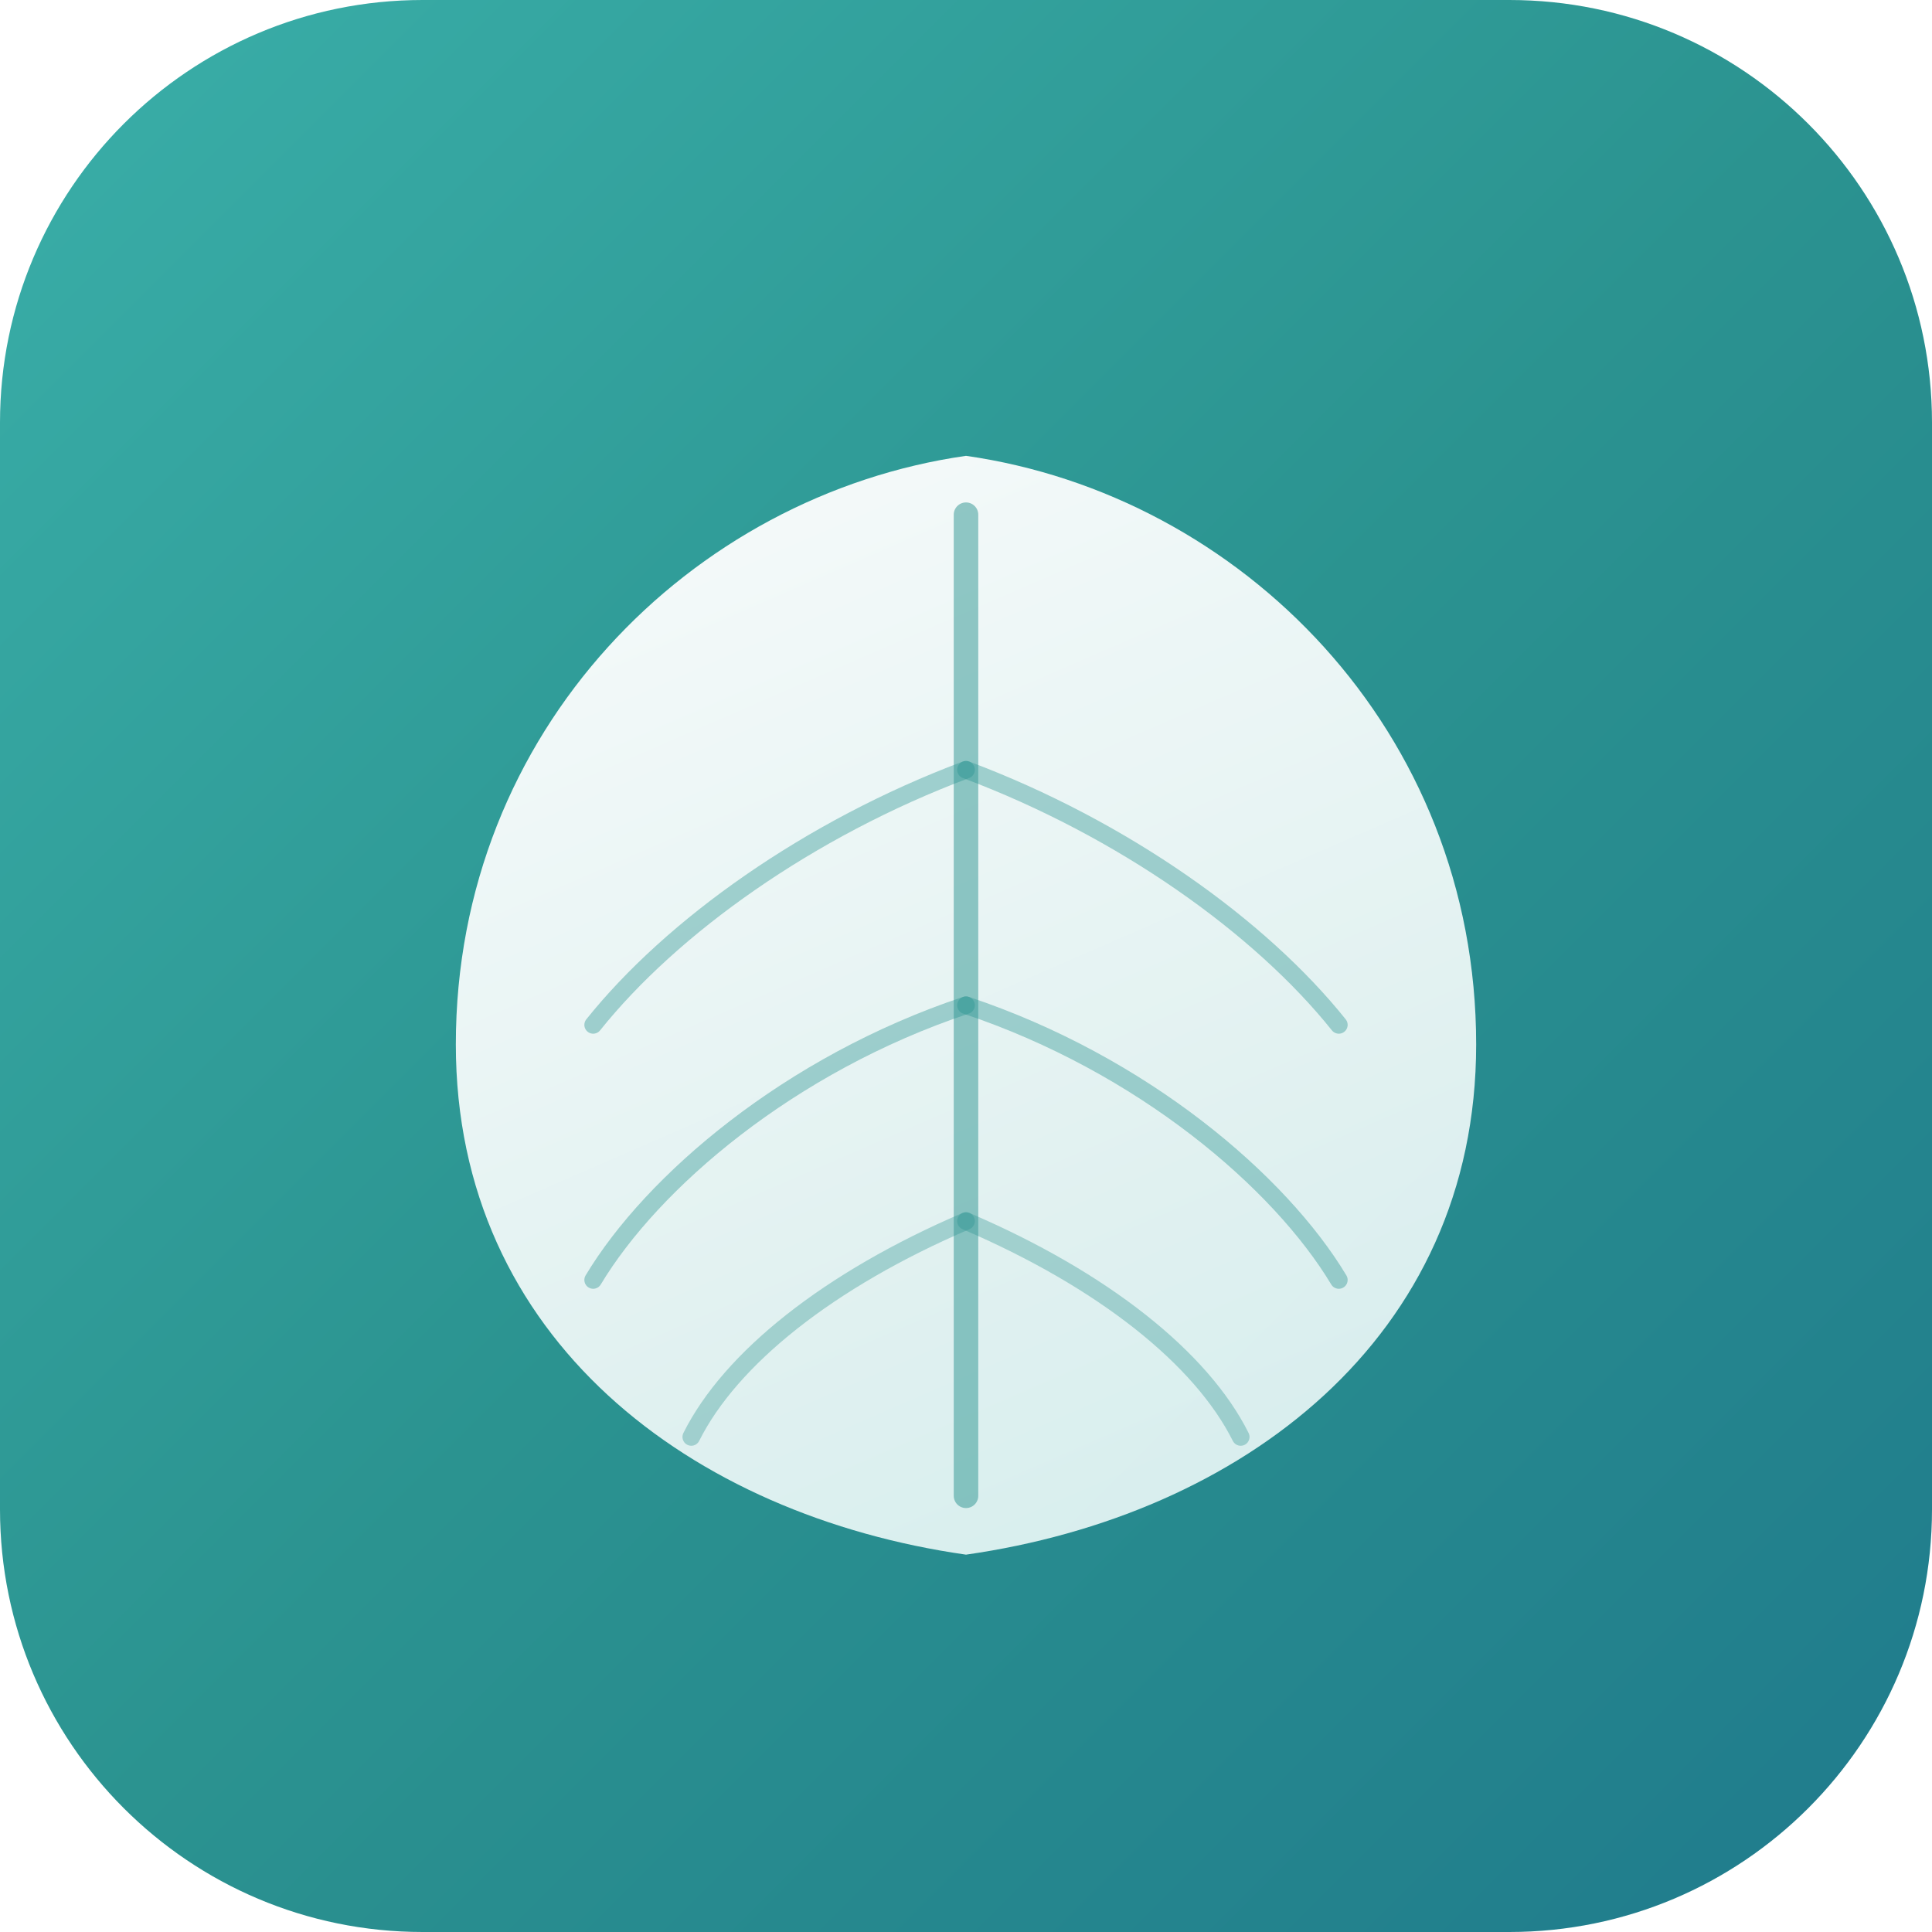
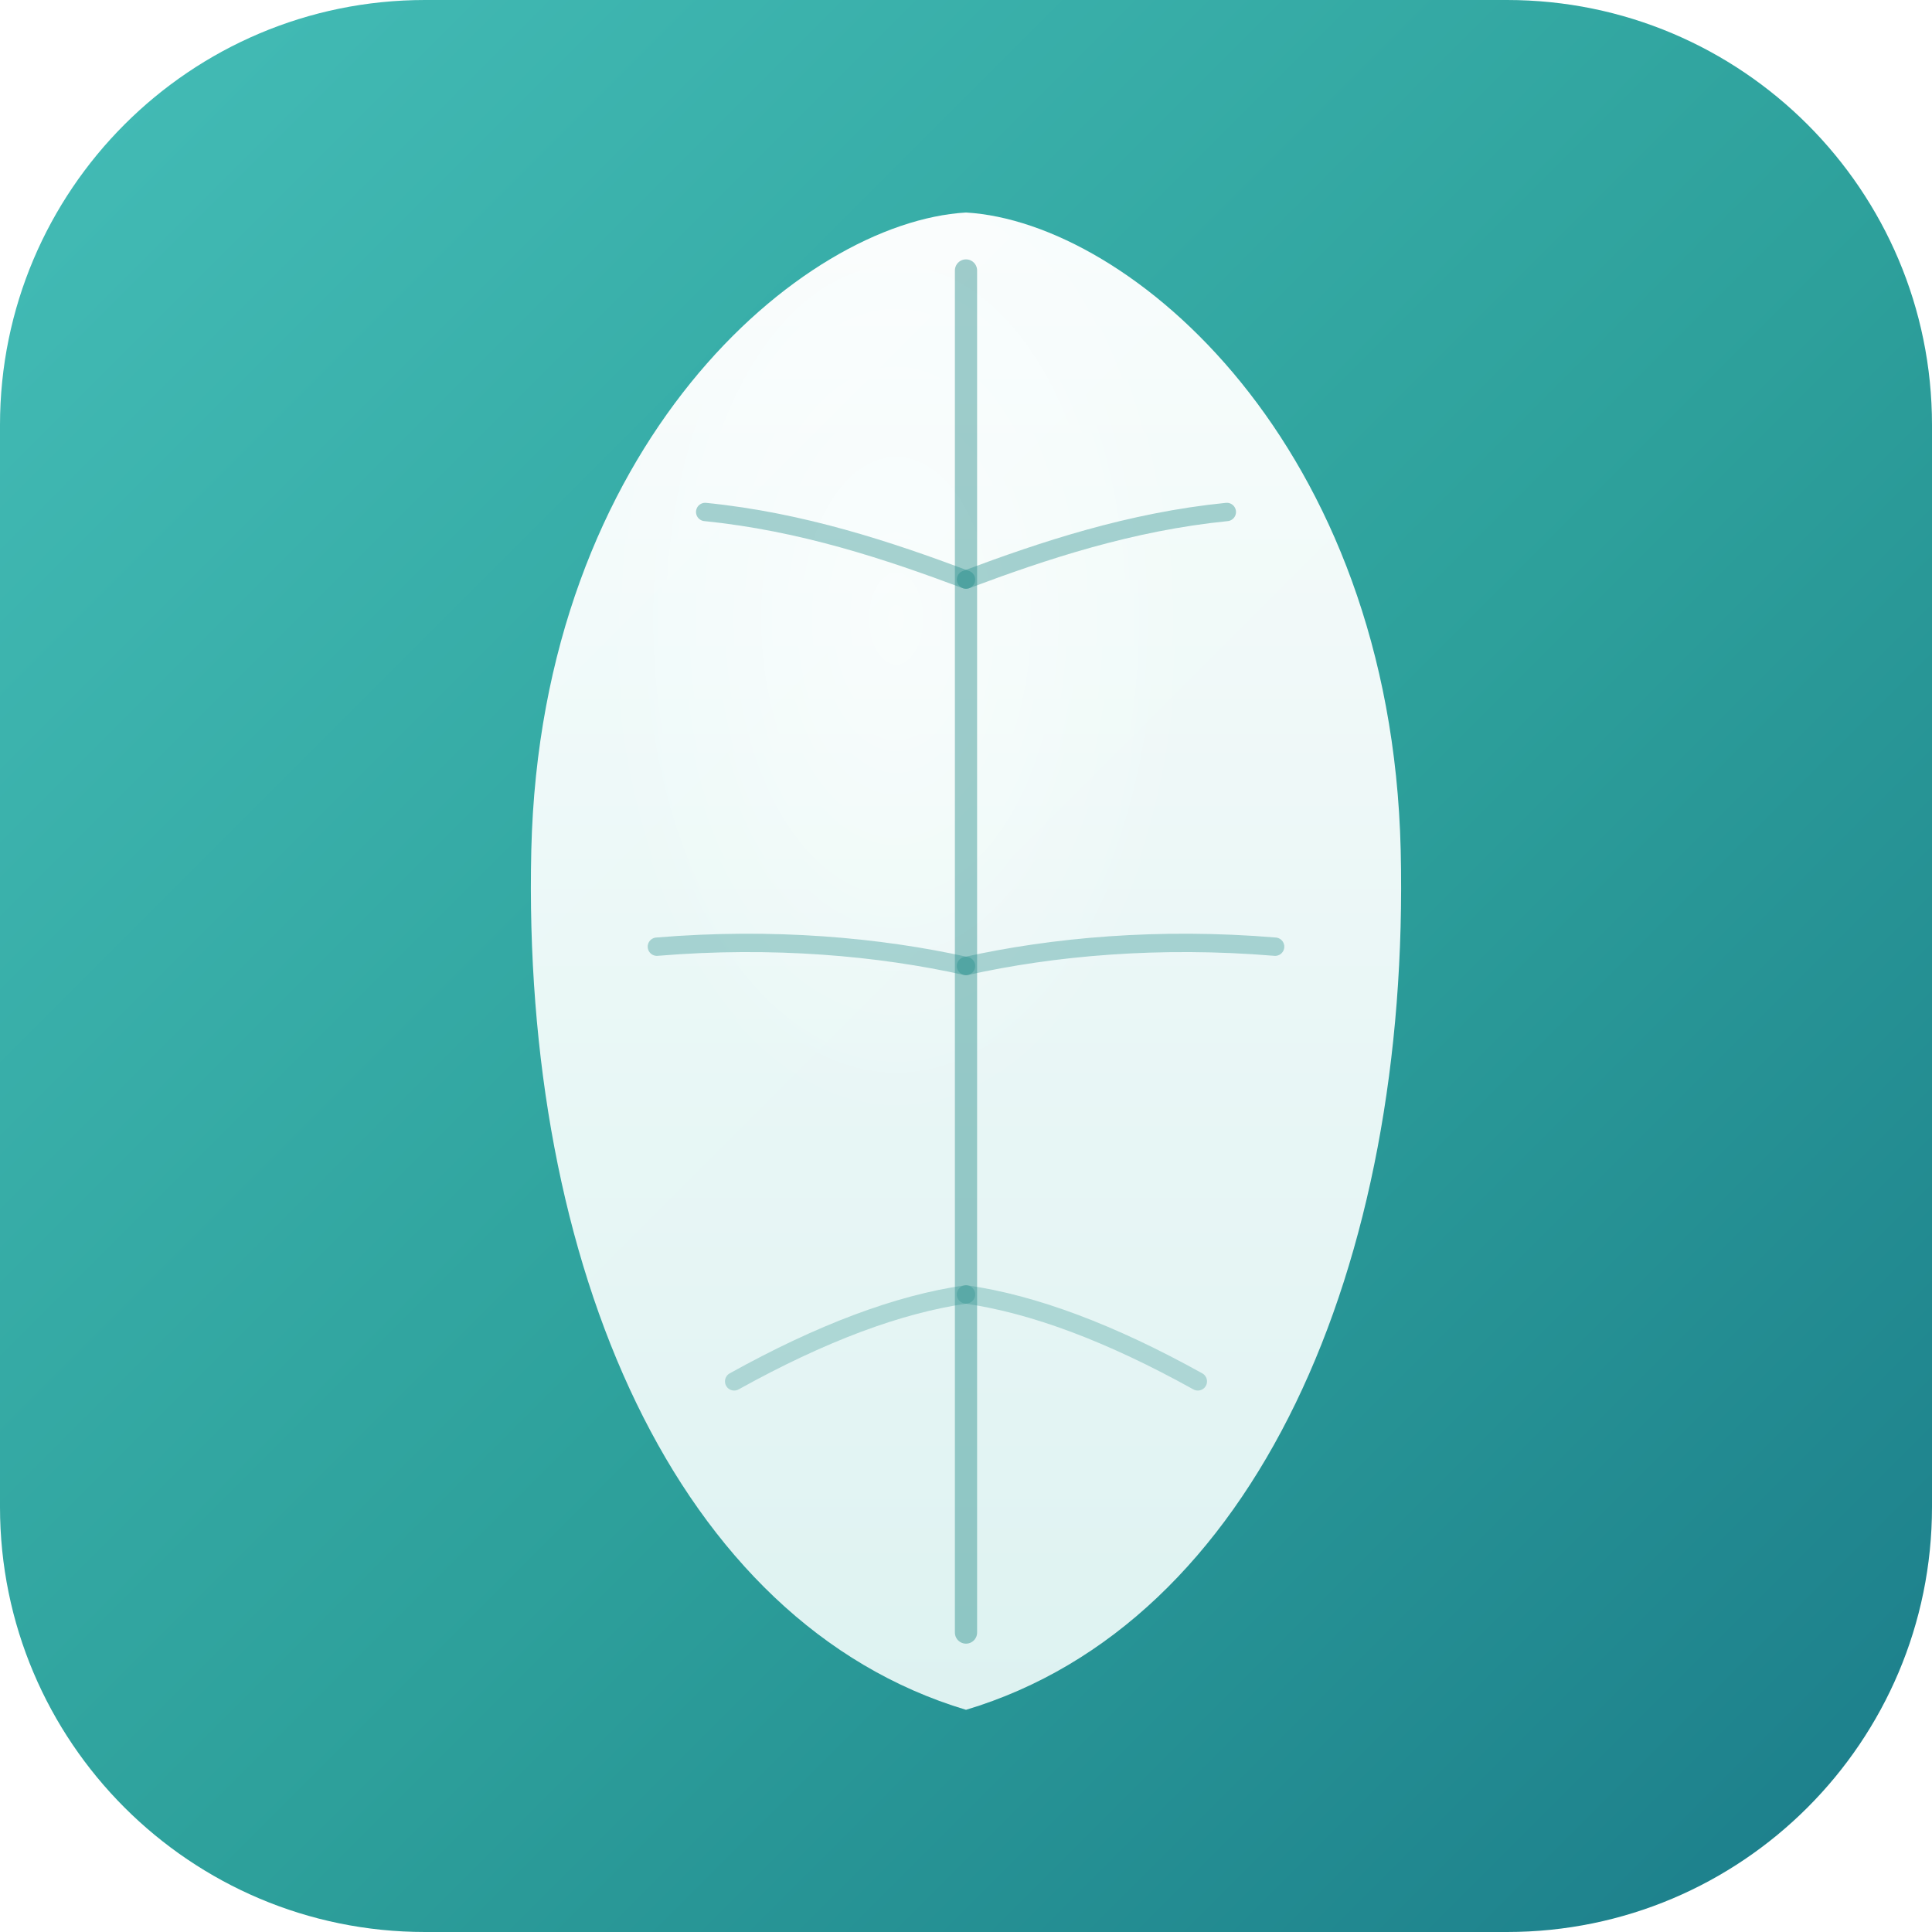
- <svg xmlns="http://www.w3.org/2000/svg" width="512" height="512" viewBox="0 0 512 512">
+ <svg xmlns="http://www.w3.org/2000/svg" width="512" height="512" viewBox="0 0 100 100">
  <defs>
-     <linearGradient id="bg" x1="0%" y1="0%" x2="100%" y2="100%">
-       <stop offset="0%" stop-color="#3AAFA9" />
-       <stop offset="50%" stop-color="#2B9390" />
-       <stop offset="100%" stop-color="#1F7A8C" />
+     <linearGradient id="bg" x1="0" y1="0" x2="100" y2="100" gradientUnits="userSpaceOnUse">
+       <stop offset="0%" stop-color="#44BDB7" />
+       <stop offset="55%" stop-color="#2DA09B" />
+       <stop offset="100%" stop-color="#1B7C8A" />
    </linearGradient>
-     <linearGradient id="lf" x1="30%" y1="0%" x2="70%" y2="100%">
-       <stop offset="0%" stop-color="#ffffff" />
-       <stop offset="100%" stop-color="#e0f2f1" />
+     <linearGradient id="lf" x1="50" y1="10" x2="50" y2="90" gradientUnits="userSpaceOnUse">
+       <stop offset="0%" stop-color="#FFFFFF" />
+       <stop offset="100%" stop-color="#E2F5F4" />
    </linearGradient>
+     <radialGradient id="shine" cx="42%" cy="27%" r="34%">
+       <stop offset="0%" stop-color="#FFFFFF" stop-opacity="0.55" />
+       <stop offset="100%" stop-color="#FFFFFF" stop-opacity="0" />
+     </radialGradient>
  </defs>
-   <rect width="512" height="512" rx="112" fill="url(#bg)" />
-   <g transform="translate(256,256) scale(2.6)">
-     <path d="M0,-52 C28,-48 52,-24 52,8 C52,38 28,56 0,60 C-28,56 -52,38 -52,8 C-52,-24 -28,-48 0,-52Z" fill="url(#lf)" opacity="0.95" />
-     <line x1="0" y1="-46" x2="0" y2="54" stroke="#2B9390" stroke-width="2.5" stroke-linecap="round" opacity="0.5" />
-     <path d="M0,-20 C-16,-14 -30,-4 -38,6" stroke="#2B9390" stroke-width="1.8" fill="none" stroke-linecap="round" opacity="0.4" />
-     <path d="M0,4 C-18,10 -32,22 -38,32" stroke="#2B9390" stroke-width="1.8" fill="none" stroke-linecap="round" opacity="0.4" />
-     <path d="M0,26 C-14,32 -24,40 -28,48" stroke="#2B9390" stroke-width="1.8" fill="none" stroke-linecap="round" opacity="0.35" />
-     <path d="M0,-20 C16,-14 30,-4 38,6" stroke="#2B9390" stroke-width="1.8" fill="none" stroke-linecap="round" opacity="0.4" />
-     <path d="M0,4 C18,10 32,22 38,32" stroke="#2B9390" stroke-width="1.8" fill="none" stroke-linecap="round" opacity="0.4" />
-     <path d="M0,26 C14,32 24,40 28,48" stroke="#2B9390" stroke-width="1.8" fill="none" stroke-linecap="round" opacity="0.35" />
-   </g>
+   <rect width="100" height="100" rx="22" fill="url(#bg)" />
+   <path d="M50 11 C58.5 11.5 72 23 72.5 44 C73 65.5 65 84 50 88.5 C35 84 27 65.5 27.5 44 C28 23 41.5 11.5 50 11 Z" fill="url(#lf)" opacity="0.97" />
+   <path d="M50 11 C58.5 11.5 72 23 72.5 44 C73 65.5 65 84 50 88.5 C35 84 27 65.5 27.5 44 C28 23 41.5 11.5 50 11 Z" fill="url(#shine)" />
+   <line x1="50" y1="14" x2="50" y2="84.5" stroke="#1E8986" stroke-width="1.15" stroke-linecap="round" opacity="0.42" />
+   <path d="M50 30 C46 28.5 41.5 27 36.5 26.5" stroke="#1E8986" stroke-width="0.95" fill="none" stroke-linecap="round" opacity="0.38" />
+   <path d="M50 30 C54 28.5 58.5 27 63.5 26.5" stroke="#1E8986" stroke-width="0.95" fill="none" stroke-linecap="round" opacity="0.38" />
+   <path d="M50 50 C45.5 49 40 48.5 34 49" stroke="#1E8986" stroke-width="0.95" fill="none" stroke-linecap="round" opacity="0.34" />
+   <path d="M50 50 C54.5 49 60 48.5 66 49" stroke="#1E8986" stroke-width="0.95" fill="none" stroke-linecap="round" opacity="0.34" />
+   <path d="M50 67 C46.5 67.5 42.5 69 38 71.5" stroke="#1E8986" stroke-width="0.95" fill="none" stroke-linecap="round" opacity="0.28" />
+   <path d="M50 67 C53.5 67.5 57.5 69 62 71.5" stroke="#1E8986" stroke-width="0.95" fill="none" stroke-linecap="round" opacity="0.28" />
</svg>
